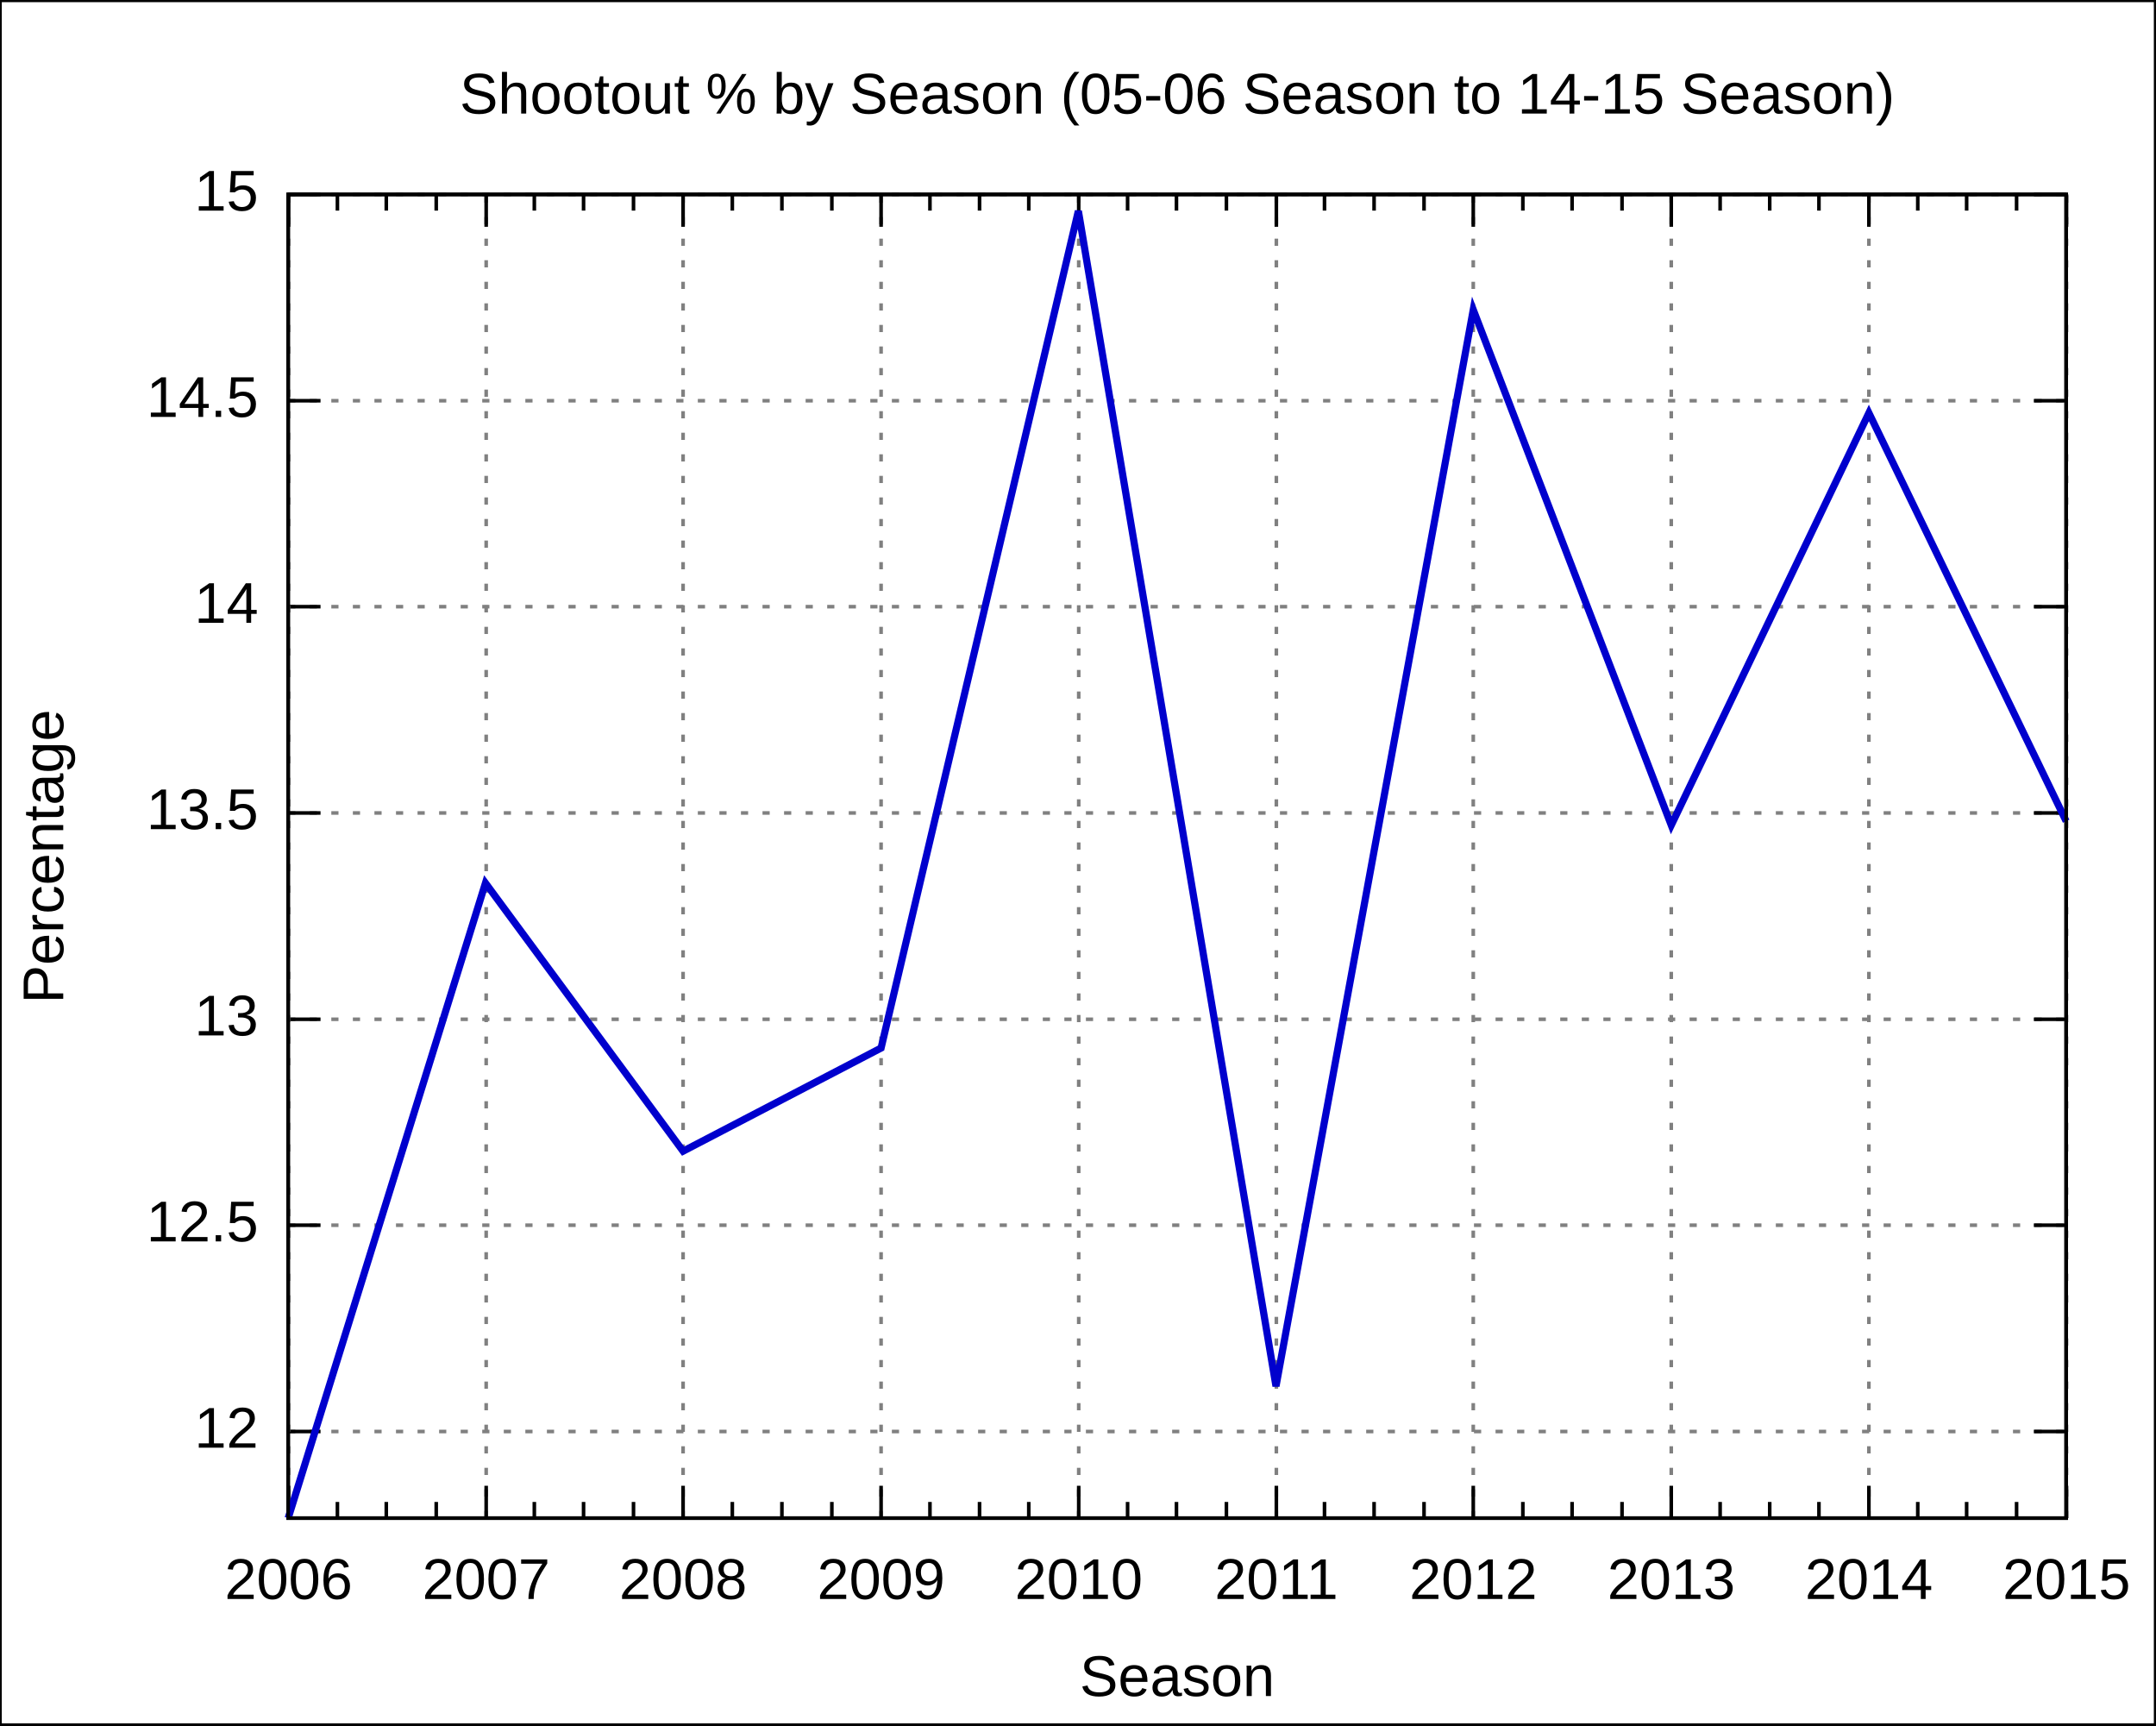
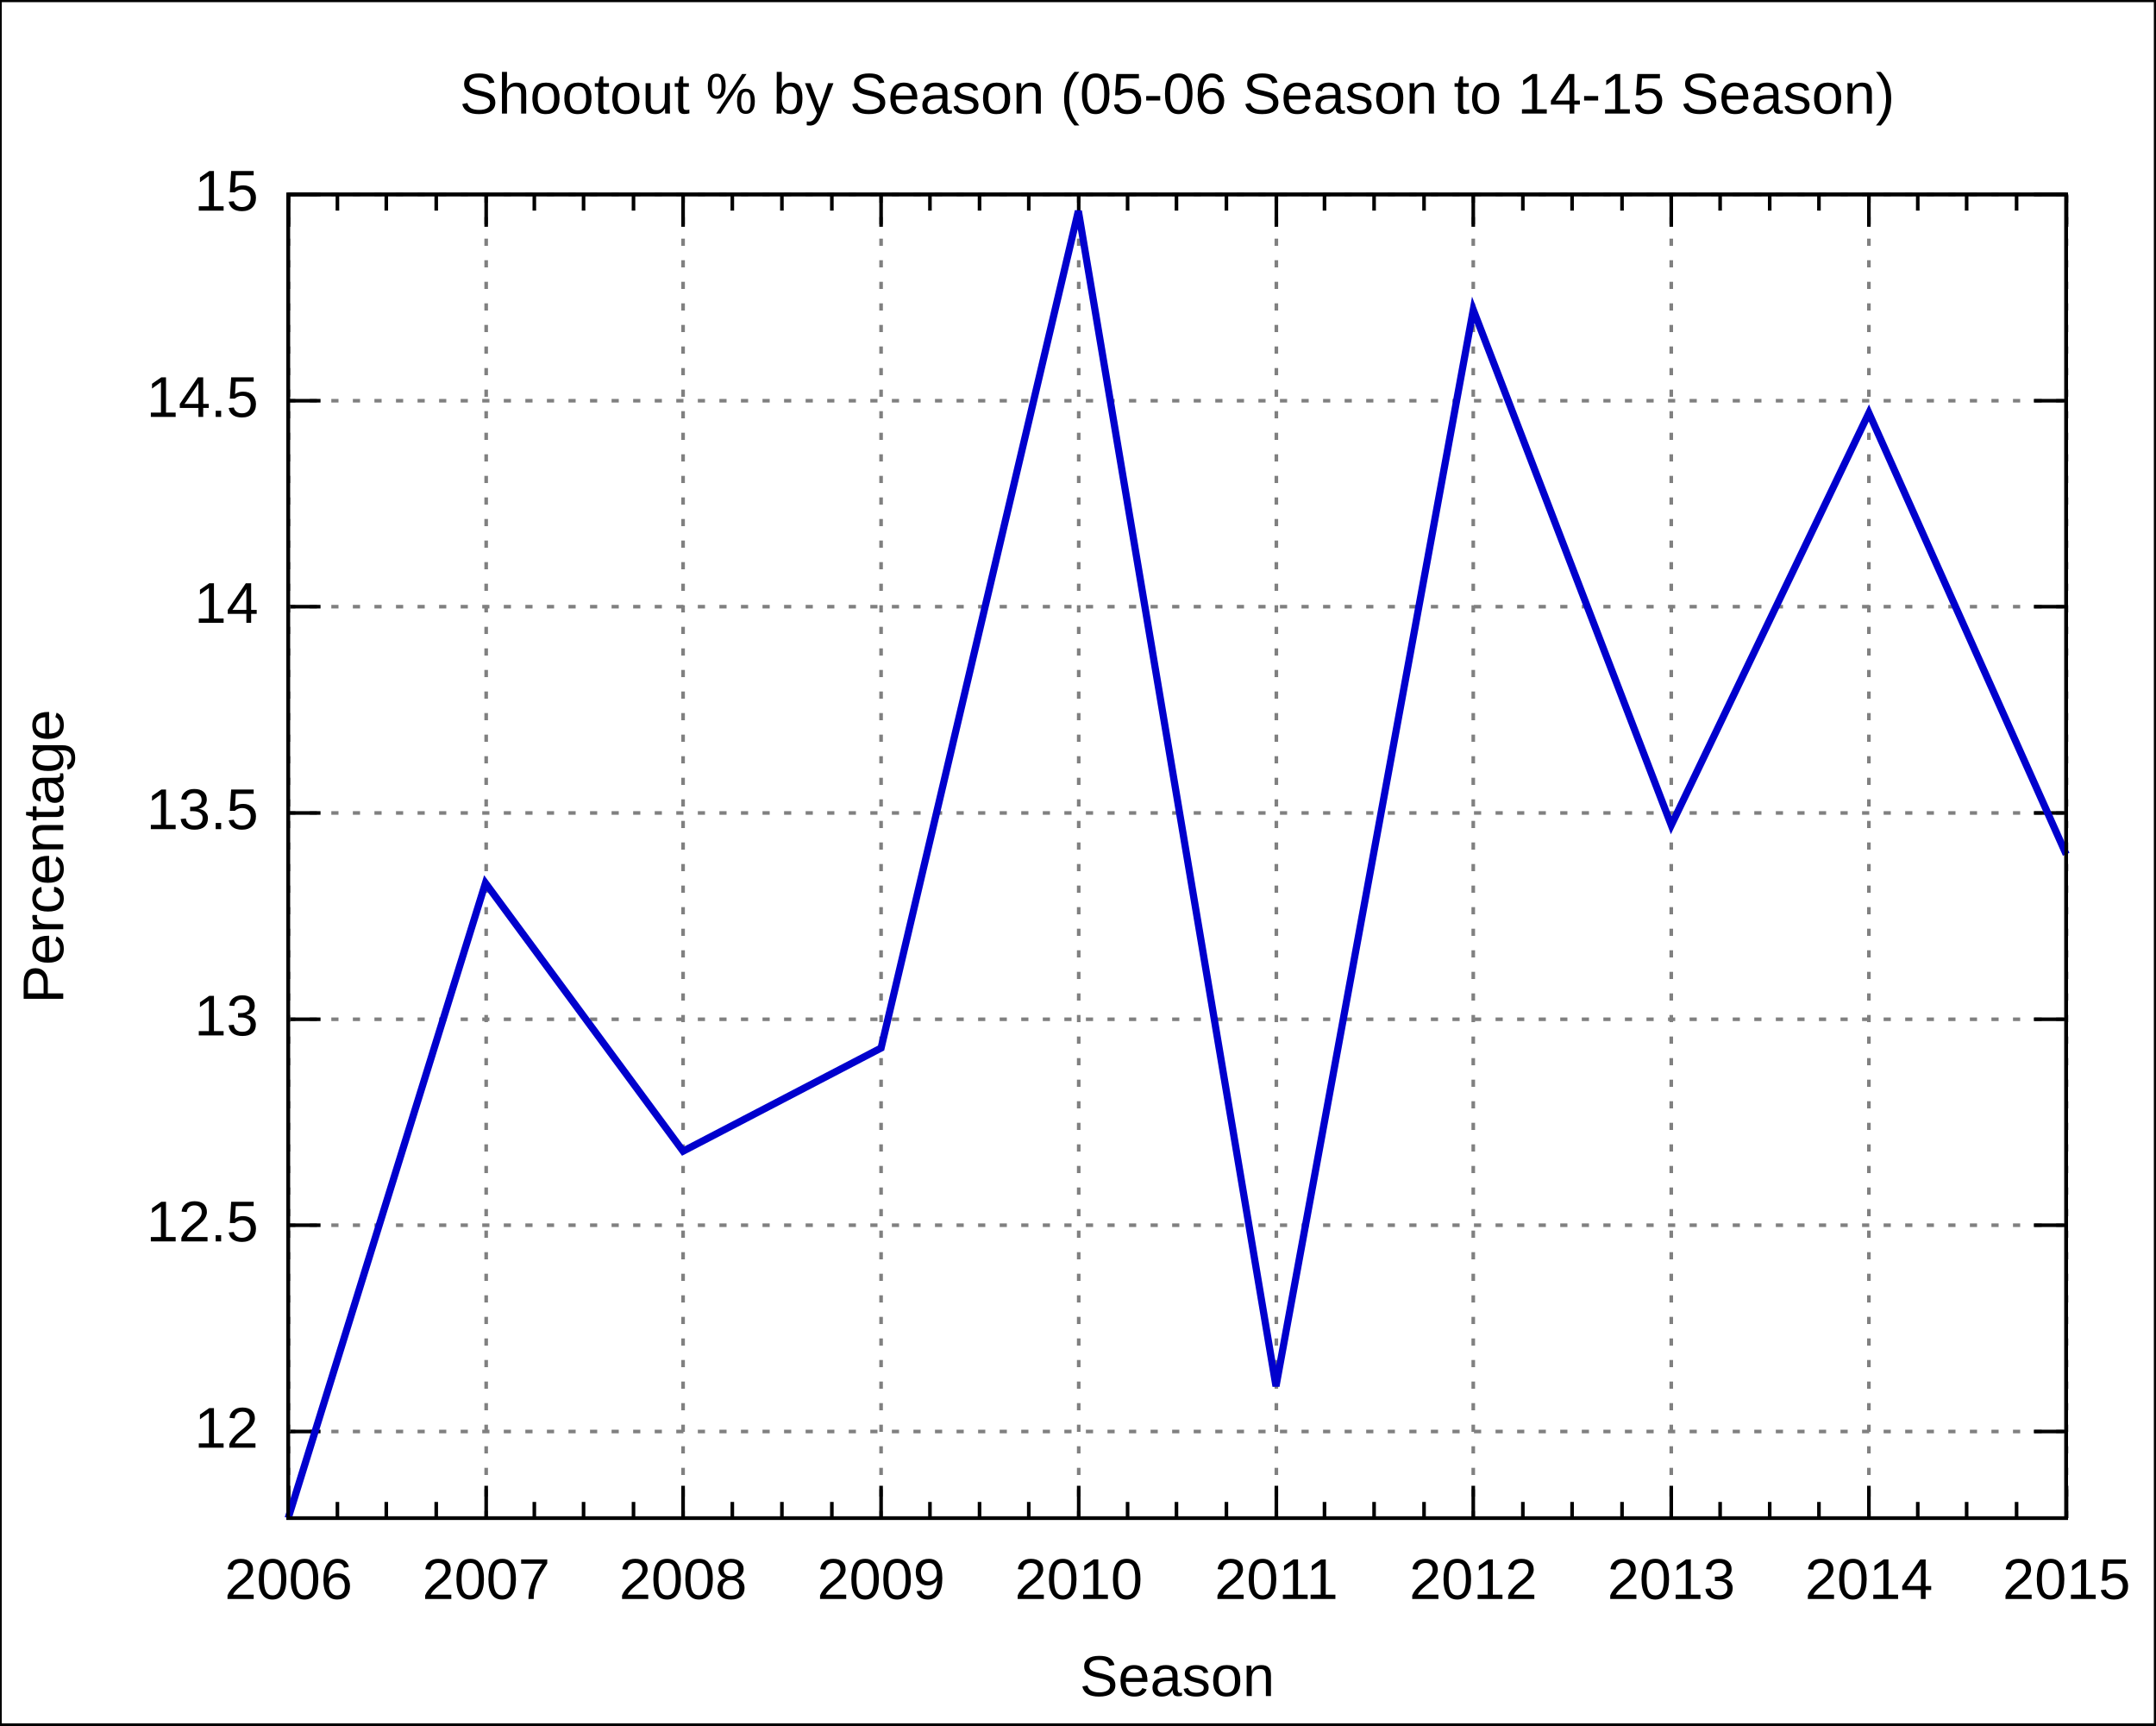
<svg xmlns="http://www.w3.org/2000/svg" xmlns:xlink="http://www.w3.org/1999/xlink" width="600" height="480" viewBox="0 0 600 480">
  <g id="gnuplot_canvas">
    <rect x="0" y="0" width="600" height="480" fill="none" />
    <defs>
      <circle id="gpDot" r="0.5" stroke-width="0.5" />
      <path id="gpPt0" stroke-width="0.222" stroke="currentColor" d="M-1,0 h2 M0,-1 v2" />
      <path id="gpPt1" stroke-width="0.222" stroke="currentColor" d="M-1,-1 L1,1 M1,-1 L-1,1" />
      <path id="gpPt2" stroke-width="0.222" stroke="currentColor" d="M-1,0 L1,0 M0,-1 L0,1 M-1,-1 L1,1 M-1,1 L1,-1" />
      <rect id="gpPt3" stroke-width="0.222" stroke="currentColor" x="-1" y="-1" width="2" height="2" />
      <rect id="gpPt4" stroke-width="0.222" stroke="currentColor" fill="currentColor" x="-1" y="-1" width="2" height="2" />
      <circle id="gpPt5" stroke-width="0.222" stroke="currentColor" cx="0" cy="0" r="1" />
      <use xlink:href="#gpPt5" id="gpPt6" fill="currentColor" stroke="none" />
      <path id="gpPt7" stroke-width="0.222" stroke="currentColor" d="M0,-1.33 L-1.33,0.67 L1.33,0.67 z" />
      <use xlink:href="#gpPt7" id="gpPt8" fill="currentColor" stroke="none" />
      <use xlink:href="#gpPt7" id="gpPt9" stroke="currentColor" transform="rotate(180)" />
      <use xlink:href="#gpPt9" id="gpPt10" fill="currentColor" stroke="none" />
      <use xlink:href="#gpPt3" id="gpPt11" stroke="currentColor" transform="rotate(45)" />
      <use xlink:href="#gpPt11" id="gpPt12" fill="currentColor" stroke="none" />
    </defs>
    <g style="fill:none; color:white; stroke:currentColor; stroke-width:1.00; stroke-linecap:butt; stroke-linejoin:miter">
</g>
    <g style="fill:none; color:black; stroke:currentColor; stroke-width:1.00; stroke-linecap:butt; stroke-linejoin:miter">
      <g style="stroke:none; shape-rendering:crispEdges">
        <polygon fill="rgb(255, 255, 255)" points="0.0,480.0 599.9,480.0 599.9,0.1 0.0,0.1 " />
      </g>
      <path stroke="black" d="M0.0,480.0 L0.0,0.1 L599.9,0.1 L599.9,480.0 L0.0,480.0  " />
    </g>
    <g style="fill:none; color:gray; stroke:currentColor; stroke-width:1.00; stroke-linecap:butt; stroke-linejoin:miter">
      <path stroke="gray" stroke-dasharray=" 2,4" class="gridline" d="M80.2,398.3 L575.0,398.3  " />
    </g>
    <g style="fill:none; color:black; stroke:currentColor; stroke-width:1.00; stroke-linecap:butt; stroke-linejoin:miter">
      <path stroke="black" d="M80.2,398.3 L89.2,398.3 M575.0,398.3 L566.0,398.3  " />
      <g transform="translate(71.9,402.8)" style="stroke:none; fill:black; font-family:Arial; font-size:12.00pt; text-anchor:end">
        <text> 12</text>
      </g>
    </g>
    <g style="fill:none; color:gray; stroke:currentColor; stroke-width:1.00; stroke-linecap:butt; stroke-linejoin:miter">
      <path stroke="gray" stroke-dasharray=" 2,4" class="gridline" d="M80.2,340.9 L575.0,340.9  " />
    </g>
    <g style="fill:none; color:black; stroke:currentColor; stroke-width:1.00; stroke-linecap:butt; stroke-linejoin:miter">
      <path stroke="black" d="M80.2,340.9 L89.2,340.9 M575.0,340.9 L566.0,340.9  " />
      <g transform="translate(71.9,345.4)" style="stroke:none; fill:black; font-family:Arial; font-size:12.00pt; text-anchor:end">
        <text> 12.5</text>
      </g>
    </g>
    <g style="fill:none; color:gray; stroke:currentColor; stroke-width:1.00; stroke-linecap:butt; stroke-linejoin:miter">
      <path stroke="gray" stroke-dasharray=" 2,4" class="gridline" d="M80.2,283.6 L575.0,283.6  " />
    </g>
    <g style="fill:none; color:black; stroke:currentColor; stroke-width:1.00; stroke-linecap:butt; stroke-linejoin:miter">
      <path stroke="black" d="M80.2,283.6 L89.2,283.6 M575.0,283.6 L566.0,283.6  " />
      <g transform="translate(71.9,288.1)" style="stroke:none; fill:black; font-family:Arial; font-size:12.00pt; text-anchor:end">
        <text> 13</text>
      </g>
    </g>
    <g style="fill:none; color:gray; stroke:currentColor; stroke-width:1.00; stroke-linecap:butt; stroke-linejoin:miter">
      <path stroke="gray" stroke-dasharray=" 2,4" class="gridline" d="M80.2,226.2 L575.0,226.2  " />
    </g>
    <g style="fill:none; color:black; stroke:currentColor; stroke-width:1.00; stroke-linecap:butt; stroke-linejoin:miter">
      <path stroke="black" d="M80.2,226.2 L89.2,226.2 M575.0,226.2 L566.0,226.2  " />
      <g transform="translate(71.9,230.7)" style="stroke:none; fill:black; font-family:Arial; font-size:12.00pt; text-anchor:end">
        <text> 13.5</text>
      </g>
    </g>
    <g style="fill:none; color:gray; stroke:currentColor; stroke-width:1.00; stroke-linecap:butt; stroke-linejoin:miter">
      <path stroke="gray" stroke-dasharray=" 2,4" class="gridline" d="M80.2,168.8 L575.0,168.8  " />
    </g>
    <g style="fill:none; color:black; stroke:currentColor; stroke-width:1.00; stroke-linecap:butt; stroke-linejoin:miter">
      <path stroke="black" d="M80.2,168.8 L89.2,168.8 M575.0,168.8 L566.0,168.8  " />
      <g transform="translate(71.9,173.3)" style="stroke:none; fill:black; font-family:Arial; font-size:12.00pt; text-anchor:end">
        <text> 14</text>
      </g>
    </g>
    <g style="fill:none; color:gray; stroke:currentColor; stroke-width:1.00; stroke-linecap:butt; stroke-linejoin:miter">
      <path stroke="gray" stroke-dasharray=" 2,4" class="gridline" d="M80.2,111.5 L575.0,111.5  " />
    </g>
    <g style="fill:none; color:black; stroke:currentColor; stroke-width:1.00; stroke-linecap:butt; stroke-linejoin:miter">
      <path stroke="black" d="M80.2,111.5 L89.2,111.5 M575.0,111.5 L566.0,111.5  " />
      <g transform="translate(71.9,116.0)" style="stroke:none; fill:black; font-family:Arial; font-size:12.00pt; text-anchor:end">
        <text> 14.5</text>
      </g>
    </g>
    <g style="fill:none; color:gray; stroke:currentColor; stroke-width:1.00; stroke-linecap:butt; stroke-linejoin:miter">
      <path stroke="gray" stroke-dasharray=" 2,4" class="gridline" d="M80.2,54.1 L575.0,54.1  " />
    </g>
    <g style="fill:none; color:black; stroke:currentColor; stroke-width:1.00; stroke-linecap:butt; stroke-linejoin:miter">
      <path stroke="black" d="M80.2,54.1 L89.2,54.1 M575.0,54.1 L566.0,54.1  " />
      <g transform="translate(71.9,58.6)" style="stroke:none; fill:black; font-family:Arial; font-size:12.00pt; text-anchor:end">
        <text> 15</text>
      </g>
    </g>
    <g style="fill:none; color:gray; stroke:currentColor; stroke-width:1.00; stroke-linecap:butt; stroke-linejoin:miter">
      <path stroke="gray" stroke-dasharray=" 2,4" class="gridline" d="M80.3,422.4 L80.3,54.1  " />
    </g>
    <g style="fill:none; color:black; stroke:currentColor; stroke-width:1.00; stroke-linecap:butt; stroke-linejoin:miter">
      <path stroke="black" d="M80.3,422.4 L80.3,413.4 M80.3,54.1 L80.3,63.1  " />
      <g transform="translate(80.3,444.9)" style="stroke:none; fill:black; font-family:Arial; font-size:12.00pt; text-anchor:middle">
        <text>2006</text>
      </g>
      <path stroke="black" d="M93.9,422.4 L93.9,417.9 M93.9,54.1 L93.9,58.6 M107.5,422.4 L107.5,417.9 M107.5,54.1 L107.5,58.6    M121.4,422.4 L121.4,417.9 M121.4,54.1 L121.4,58.6  " />
    </g>
    <g style="fill:none; color:gray; stroke:currentColor; stroke-width:1.00; stroke-linecap:butt; stroke-linejoin:miter">
      <path stroke="gray" stroke-dasharray=" 2,4" class="gridline" d="M135.3,422.4 L135.3,54.1  " />
    </g>
    <g style="fill:none; color:black; stroke:currentColor; stroke-width:1.00; stroke-linecap:butt; stroke-linejoin:miter">
      <path stroke="black" d="M135.3,422.4 L135.3,413.4 M135.3,54.1 L135.3,63.1  " />
      <g transform="translate(135.3,444.9)" style="stroke:none; fill:black; font-family:Arial; font-size:12.00pt; text-anchor:middle">
        <text>2007</text>
      </g>
      <path stroke="black" d="M148.7,422.4 L148.7,417.9 M148.7,54.1 L148.7,58.6 M162.4,422.4 L162.4,417.9 M162.4,54.1 L162.4,58.6    M176.3,422.4 L176.3,417.9 M176.3,54.1 L176.3,58.6  " />
    </g>
    <g style="fill:none; color:gray; stroke:currentColor; stroke-width:1.00; stroke-linecap:butt; stroke-linejoin:miter">
      <path stroke="gray" stroke-dasharray=" 2,4" class="gridline" d="M190.1,422.4 L190.1,54.1  " />
    </g>
    <g style="fill:none; color:black; stroke:currentColor; stroke-width:1.00; stroke-linecap:butt; stroke-linejoin:miter">
      <path stroke="black" d="M190.1,422.4 L190.1,413.4 M190.1,54.1 L190.1,63.1  " />
      <g transform="translate(190.1,444.9)" style="stroke:none; fill:black; font-family:Arial; font-size:12.00pt; text-anchor:middle">
        <text>2008</text>
      </g>
      <path stroke="black" d="M203.8,422.4 L203.8,417.9 M203.8,54.1 L203.8,58.6 M217.6,422.4 L217.6,417.9 M217.6,54.1 L217.6,58.6    M231.5,422.4 L231.5,417.9 M231.5,54.1 L231.5,58.6  " />
    </g>
    <g style="fill:none; color:gray; stroke:currentColor; stroke-width:1.00; stroke-linecap:butt; stroke-linejoin:miter">
      <path stroke="gray" stroke-dasharray=" 2,4" class="gridline" d="M245.2,422.4 L245.2,54.1  " />
    </g>
    <g style="fill:none; color:black; stroke:currentColor; stroke-width:1.00; stroke-linecap:butt; stroke-linejoin:miter">
      <path stroke="black" d="M245.2,422.4 L245.2,413.4 M245.2,54.1 L245.2,63.1  " />
      <g transform="translate(245.2,444.9)" style="stroke:none; fill:black; font-family:Arial; font-size:12.00pt; text-anchor:middle">
        <text>2009</text>
      </g>
      <path stroke="black" d="M258.8,422.4 L258.8,417.9 M258.8,54.1 L258.8,58.6 M272.6,422.4 L272.6,417.9 M272.6,54.1 L272.6,58.6    M286.3,422.4 L286.3,417.9 M286.3,54.1 L286.3,58.6  " />
    </g>
    <g style="fill:none; color:gray; stroke:currentColor; stroke-width:1.00; stroke-linecap:butt; stroke-linejoin:miter">
      <path stroke="gray" stroke-dasharray=" 2,4" class="gridline" d="M300.2,422.4 L300.2,54.1  " />
    </g>
    <g style="fill:none; color:black; stroke:currentColor; stroke-width:1.00; stroke-linecap:butt; stroke-linejoin:miter">
      <path stroke="black" d="M300.2,422.4 L300.2,413.4 M300.2,54.1 L300.2,63.1  " />
      <g transform="translate(300.2,444.9)" style="stroke:none; fill:black; font-family:Arial; font-size:12.00pt; text-anchor:middle">
        <text>2010</text>
      </g>
      <path stroke="black" d="M313.8,422.4 L313.8,417.9 M313.8,54.1 L313.8,58.6 M327.4,422.4 L327.4,417.9 M327.4,54.1 L327.4,58.6    M341.3,422.4 L341.3,417.9 M341.3,54.1 L341.3,58.6  " />
    </g>
    <g style="fill:none; color:gray; stroke:currentColor; stroke-width:1.00; stroke-linecap:butt; stroke-linejoin:miter">
      <path stroke="gray" stroke-dasharray=" 2,4" class="gridline" d="M355.2,422.4 L355.2,54.1  " />
    </g>
    <g style="fill:none; color:black; stroke:currentColor; stroke-width:1.00; stroke-linecap:butt; stroke-linejoin:miter">
      <path stroke="black" d="M355.2,422.4 L355.2,413.4 M355.2,54.1 L355.2,63.1  " />
      <g transform="translate(355.2,444.9)" style="stroke:none; fill:black; font-family:Arial; font-size:12.00pt; text-anchor:middle">
        <text>2011</text>
      </g>
      <path stroke="black" d="M368.6,422.4 L368.6,417.9 M368.6,54.1 L368.6,58.6 M382.4,422.4 L382.4,417.9 M382.4,54.1 L382.4,58.6    M396.3,422.4 L396.3,417.9 M396.3,54.1 L396.3,58.6  " />
    </g>
    <g style="fill:none; color:gray; stroke:currentColor; stroke-width:1.00; stroke-linecap:butt; stroke-linejoin:miter">
      <path stroke="gray" stroke-dasharray=" 2,4" class="gridline" d="M410.0,422.4 L410.0,54.1  " />
    </g>
    <g style="fill:none; color:black; stroke:currentColor; stroke-width:1.00; stroke-linecap:butt; stroke-linejoin:miter">
      <path stroke="black" d="M410.0,422.4 L410.0,413.4 M410.0,54.1 L410.0,63.1  " />
      <g transform="translate(410.0,444.9)" style="stroke:none; fill:black; font-family:Arial; font-size:12.00pt; text-anchor:middle">
        <text>2012</text>
      </g>
      <path stroke="black" d="M423.8,422.4 L423.8,417.9 M423.8,54.1 L423.8,58.6 M437.5,422.4 L437.5,417.9 M437.5,54.1 L437.5,58.6    M451.4,422.4 L451.4,417.9 M451.4,54.1 L451.4,58.6  " />
    </g>
    <g style="fill:none; color:gray; stroke:currentColor; stroke-width:1.00; stroke-linecap:butt; stroke-linejoin:miter">
      <path stroke="gray" stroke-dasharray=" 2,4" class="gridline" d="M465.1,422.4 L465.1,54.1  " />
    </g>
    <g style="fill:none; color:black; stroke:currentColor; stroke-width:1.00; stroke-linecap:butt; stroke-linejoin:miter">
      <path stroke="black" d="M465.1,422.4 L465.1,413.4 M465.1,54.1 L465.1,63.1  " />
      <g transform="translate(465.1,444.9)" style="stroke:none; fill:black; font-family:Arial; font-size:12.00pt; text-anchor:middle">
        <text>2013</text>
      </g>
      <path stroke="black" d="M478.7,422.4 L478.7,417.9 M478.7,54.1 L478.7,58.6 M492.5,422.4 L492.5,417.9 M492.5,54.1 L492.5,58.6    M506.2,422.4 L506.2,417.9 M506.2,54.1 L506.2,58.6  " />
    </g>
    <g style="fill:none; color:gray; stroke:currentColor; stroke-width:1.00; stroke-linecap:butt; stroke-linejoin:miter">
      <path stroke="gray" stroke-dasharray=" 2,4" class="gridline" d="M520.1,422.4 L520.1,63.1 L520.1,54.1  " />
    </g>
    <g style="fill:none; color:black; stroke:currentColor; stroke-width:1.00; stroke-linecap:butt; stroke-linejoin:miter">
      <path stroke="black" d="M520.1,422.4 L520.1,413.4 M520.1,54.1 L520.1,63.1  " />
      <g transform="translate(520.1,444.9)" style="stroke:none; fill:black; font-family:Arial; font-size:12.00pt; text-anchor:middle">
        <text>2014</text>
      </g>
      <path stroke="black" d="M533.7,422.4 L533.7,417.9 M533.7,54.1 L533.7,58.6 M547.3,422.4 L547.3,417.9 M547.3,54.1 L547.3,58.6    M561.2,422.4 L561.2,417.9 M561.2,54.1 L561.2,58.6  " />
    </g>
    <g style="fill:none; color:gray; stroke:currentColor; stroke-width:1.00; stroke-linecap:butt; stroke-linejoin:miter">
      <path stroke="gray" stroke-dasharray=" 2,4" class="gridline" d="M575.1,422.4 L575.1,54.1  " />
    </g>
    <g style="fill:none; color:black; stroke:currentColor; stroke-width:1.00; stroke-linecap:butt; stroke-linejoin:miter">
      <path stroke="black" d="M575.1,422.4 L575.1,413.4 M575.1,54.1 L575.1,63.1  " />
      <g transform="translate(575.1,444.9)" style="stroke:none; fill:black; font-family:Arial; font-size:12.00pt; text-anchor:middle">
        <text>2015</text>
      </g>
      <path stroke="black" d="M80.2,54.1 L80.2,422.4 L575.0,422.4 L575.0,54.1 L80.2,54.1 Z  " />
      <g transform="translate(17.6,238.3) rotate(270)" style="stroke:none; fill:black; font-family:Arial; font-size:12.00pt; text-anchor:middle">
        <text>Percentage</text>
      </g>
      <g transform="translate(327.6,471.9)" style="stroke:none; fill:black; font-family:Arial; font-size:12.00pt; text-anchor:middle">
        <text>Season</text>
      </g>
      <g transform="translate(327.6,31.6)" style="stroke:none; fill:black; font-family:Arial; font-size:12.00pt; text-anchor:middle">
        <text>Shootout % by Season (05-06 Season to 14-15 Season)</text>
      </g>
    </g>
    <g id="gnuplot_plot_1">
      <g style="fill:none; color:white; stroke:black; stroke-width:2.00; stroke-linecap:butt; stroke-linejoin:miter">
</g>
      <g style="fill:none; color:red; stroke:currentColor; stroke-width:2.00; stroke-linecap:butt; stroke-linejoin:miter">
-         <path stroke="rgb(  0,   0, 205)" d="M575.0,228.5 L520.1,114.9 L465.1,229.6 L410.0,86.2 L355.1,385.7 L300.1,58.7 L245.2,291.6 L190.1,320.3    L135.1,245.7 L80.2,422.4  " />
+         <path stroke="rgb(  0,   0, 205)" d="M575.0,237.7 L520.1,114.9 L465.1,229.6 L410.0,86.2 L355.1,385.7 L300.1,58.7 L245.2,291.6 L190.1,320.3    L135.1,245.7 L80.2,422.4  " />
      </g>
    </g>
    <g style="fill:none; color:white; stroke:rgb(  0,   0, 205); stroke-width:1.00; stroke-linecap:butt; stroke-linejoin:miter">
</g>
    <g style="fill:none; color:black; stroke:currentColor; stroke-width:1.00; stroke-linecap:butt; stroke-linejoin:miter">
      <path stroke="black" d="M80.2,54.1 L80.2,422.4 L575.0,422.4 L575.0,54.1 L80.2,54.1 Z  " />
    </g>
  </g>
</svg>
